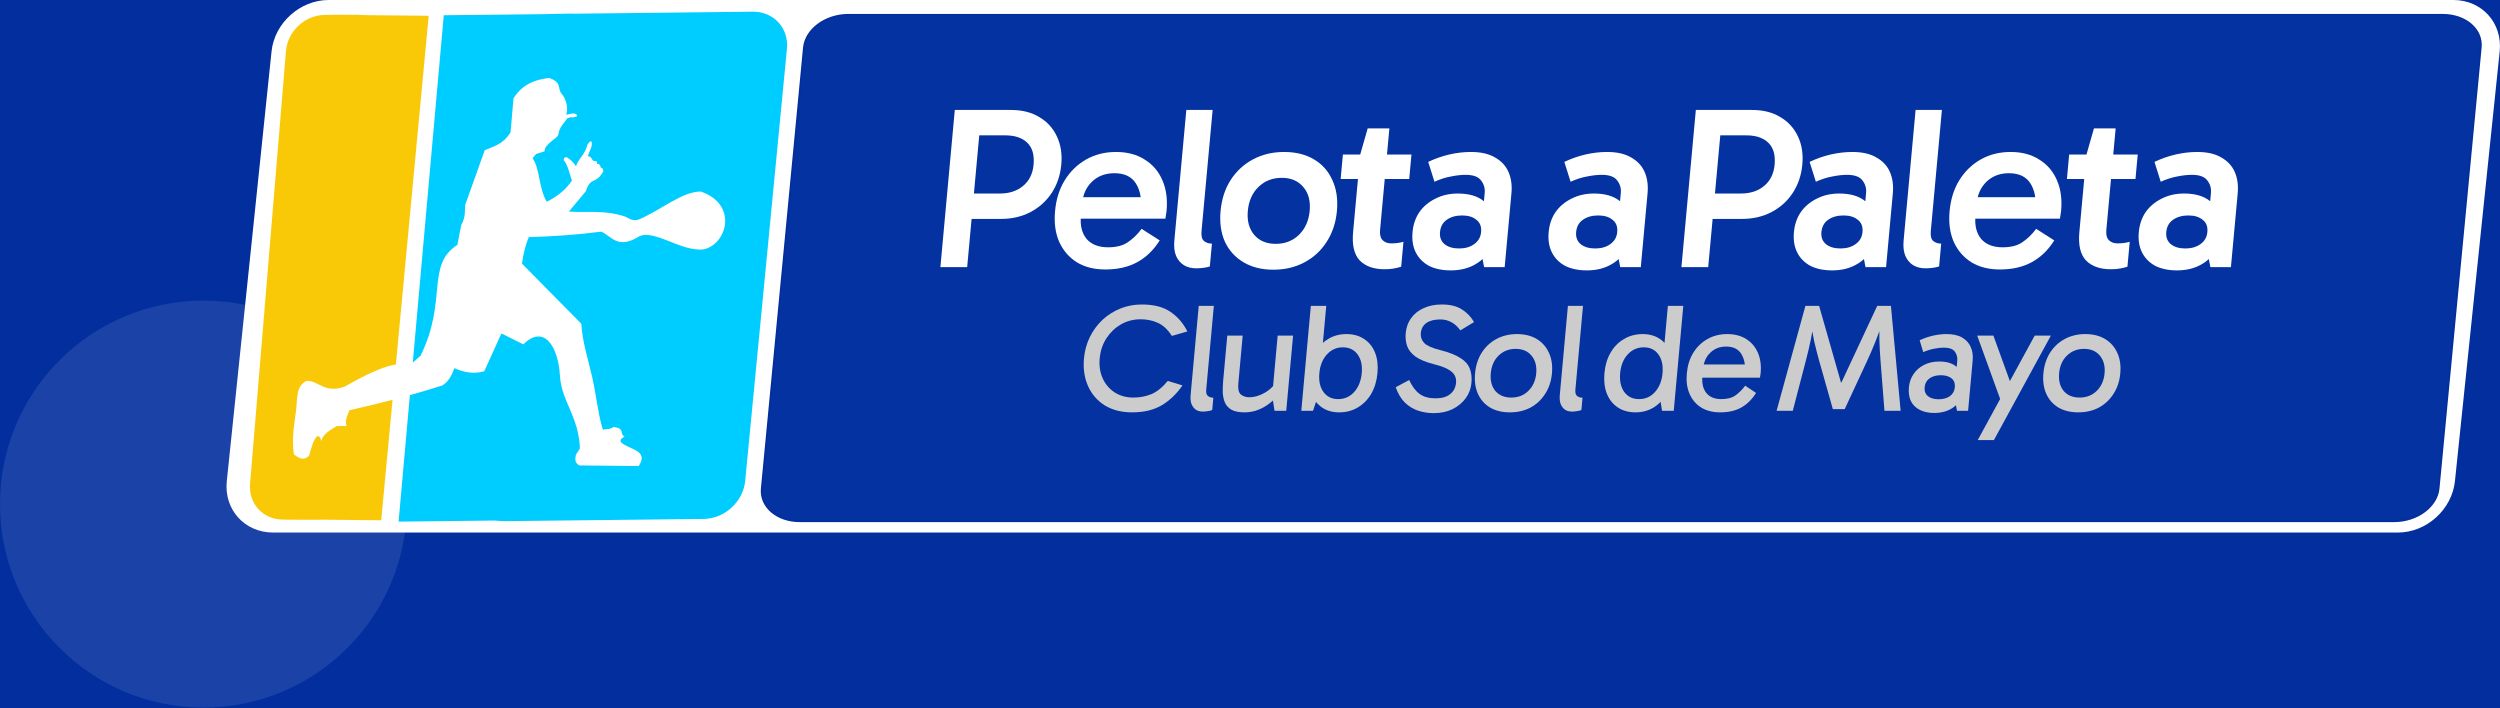
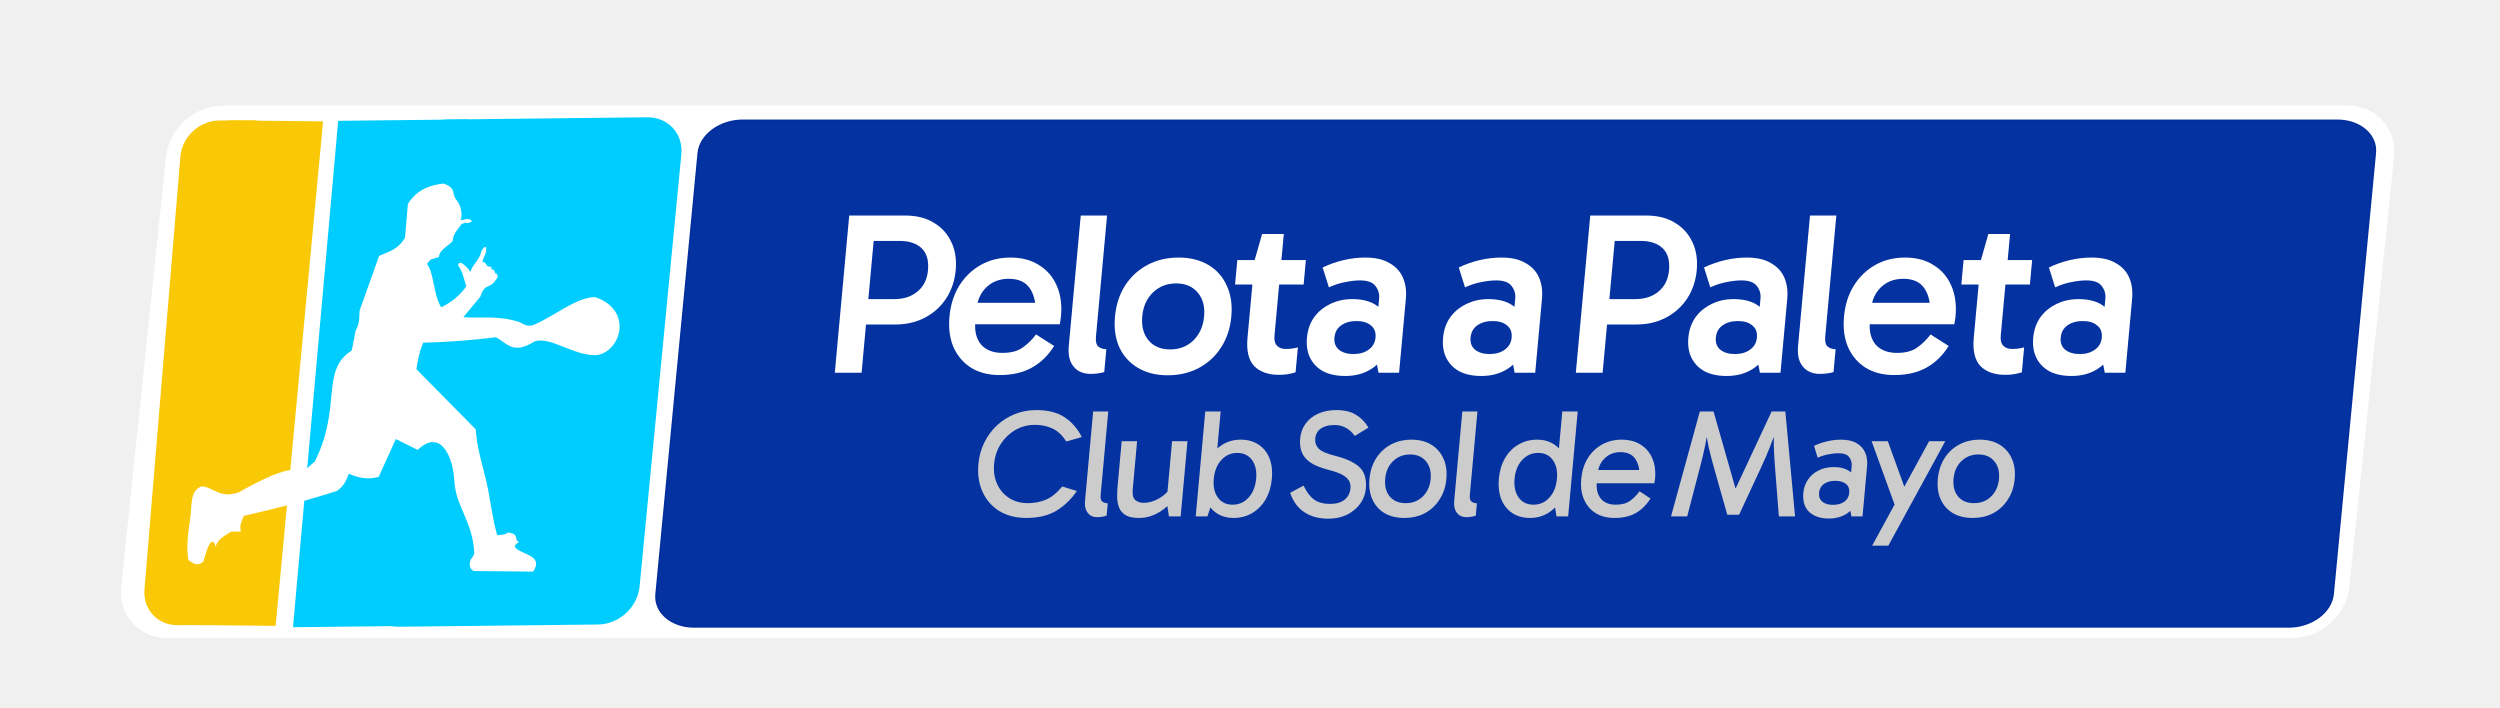
<svg xmlns="http://www.w3.org/2000/svg" width="50.119mm" height="14.186mm" viewBox="0 0 50.119 14.186" version="1.1" id="svg5679">
  <defs id="defs5676">
    <filter style="color-interpolation-filters:sRGB" id="filter1428-7-1-1-9-4-4-9" x="0" y="0" width="1" height="1">
      <feComposite in2="SourceGraphic" operator="arithmetic" k1="5.493" k2="5.965" result="composite1" id="feComposite1414-5-8-1-0-8-0-1" k3="0" k4="0" />
      <feColorMatrix in="composite1" values="1" type="saturate" result="colormatrix1" id="feColorMatrix1416-3-79-08-9-0-6-0" />
      <feFlood flood-opacity="1" flood-color="rgb(255,255,255)" result="flood1" id="feFlood1418-5-2-5-8-4-2-7" />
      <feBlend in="flood1" in2="colormatrix1" mode="multiply" result="blend1" id="feBlend1420-6-0-0-8-2-9-5" />
      <feBlend in2="blend1" mode="screen" result="blend2" id="feBlend1422-2-2-6-5-9-9-8" />
      <feColorMatrix in="blend2" values="1" type="saturate" result="colormatrix2" id="feColorMatrix1424-9-3-4-8-6-0-7" />
      <feComposite in="colormatrix2" in2="SourceGraphic" operator="in" result="fbSourceGraphic" id="feComposite1426-1-7-6-4-1-8-0" />
      <feColorMatrix result="fbSourceGraphicAlpha" in="fbSourceGraphic" values="0 0 0 -1 0 0 0 0 -1 0 0 0 0 -1 0 0 0 0 1 0" id="feColorMatrix1430-2-5-2-3-0-1-4" />
      <feComposite in2="fbSourceGraphic" id="feComposite1432-7-9-5-7-4-3-8" operator="arithmetic" k1="5.493" k2="5.965" result="composite1" in="fbSourceGraphic" k3="0" k4="0" />
      <feColorMatrix id="feColorMatrix1434-0-22-8-1-2-1-0" in="composite1" values="1" type="saturate" result="colormatrix1" />
      <feFlood id="feFlood1436-9-89-62-3-2-1-4" flood-opacity="1" flood-color="rgb(255,255,255)" result="flood1" />
      <feBlend in2="colormatrix1" id="feBlend1438-3-7-8-8-2-0-2" in="flood1" mode="multiply" result="blend1" />
      <feBlend in2="blend1" id="feBlend1440-6-3-4-0-0-3-9" mode="screen" result="blend2" />
      <feColorMatrix id="feColorMatrix1442-0-6-7-9-5-4-6" in="blend2" values="1" type="saturate" result="colormatrix2" />
      <feComposite in2="fbSourceGraphic" id="feComposite1444-6-1-2-7-5-0-1" in="colormatrix2" operator="in" result="composite2" />
    </filter>
  </defs>
  <g id="layer1" transform="translate(6.222217,-2.363186)">
-     <rect style="fill:#022f9d;fill-opacity:1;stroke-width:6.755;stroke-linecap:round;stroke-linejoin:round;stroke-miterlimit:10" id="rect6127" width="54.589" height="18.439" x="-8.008" y="-0.649" ry="1.397" />
-     <circle style="display:inline;opacity:0.1;fill:#ffffff;fill-opacity:1;stroke-width:0.413;stroke-linecap:round;paint-order:stroke fill markers" id="circle3292-3" cx="-2.143" cy="12.469" r="4.079" />
-     <rect style="fill:#ffffff;fill-opacity:1;stroke-width:0.271;stroke-linecap:round;paint-order:stroke fill markers" id="rect18248-9" width="44.669" height="10.734" x="-0.425" y="2.376" ry="1.036" transform="matrix(1,0,-0.1035756,0.9946216,0,0)" />
-     <g id="g35617-1" transform="matrix(0.2660893,0,-0.0024532,0.2660893,-24.59748,-54.37423)" style="fill:#ffffff">
+     <rect style="fill:#ffffff;fill-opacity:1;stroke-width:0.271;stroke-linecap:round;paint-order:stroke fill markers" id="rect18248-9" width="44.669" height="10.734" x="-2.321" y="4.504" ry="1.036" transform="matrix(1,0,-0.1035756,0.9946216,0,0)" />
+     <g id="g35617-1" transform="matrix(0.2660893,0,-0.0024532,0.2660893,-26.71414,-52.25756)" style="fill:#ffffff">
      <g id="g35615-9" transform="matrix(1.388904,0,0,1.388904,-15.02527,-98.15828)">
        <rect style="fill:#0432a1;fill-opacity:1;stroke:#022f9d;stroke-width:0.104;stroke-linecap:round;stroke-linejoin:round" id="rect35601-6" width="90.952" height="27.564" x="125.178" y="225.841" rx="2.225" ry="1.774" transform="matrix(1,0,-0.08605197,0.9962907,0,0)" />
        <g aria-label="Pelota a Paleta" transform="matrix(0.3130509,0,-0.02581495,0.3130509,91.87192,165.759)" id="text35607-9" style="font-size:40px;line-height:1.25;letter-spacing:-1.5px;word-spacing:0px;white-space:pre;shape-inside:url(#rect35643)">
          <path d="m 90.738,220.2 h 5.4 q 2.48,0 3.92,-1.32 1.48,-1.32 1.48,-3.68 0,-2.52 -1.44,-3.8 -1.44,-1.28 -3.92,-1.28 h -5.44 l 0.92,-1.04 v 23.88 h -4.64 v -27.24 h 9.72 q 2.92,0 5.04,1.24 2.16,1.2 3.36,3.36 1.2,2.12 1.2,4.88 0,2.72 -1.2,4.88 -1.2,2.12 -3.36,3.32 -2.16,1.2 -5.04,1.2 h -6 z" style="font-weight:500;font-family:Gabarito;-inkscape-font-specification:'Gabarito Medium'" id="path37159-3" />
          <path d="m 115.636,233.36 q -2.88,0 -5.04,-1.24 -2.16,-1.28 -3.4,-3.56 -1.2,-2.28 -1.2,-5.32 0,-3.08 1.2,-5.36 1.24,-2.32 3.4,-3.6 2.16,-1.28 5.04,-1.28 2.92,0 5.08,1.32 2.2,1.28 3.4,3.6 1.2,2.28 1.2,5.28 0,0.36 -0.04,0.72 0,0.36 -0.04,0.64 h -15.16 v -3.72 h 11.72 l -0.96,2.12 q 0,-2.76 -1.28,-4.52 -1.28,-1.76 -3.88,-1.76 -2.36,0 -3.76,1.48 -1.36,1.44 -1.36,3.84 v 2.12 q 0,2.48 1.36,3.96 1.4,1.44 3.84,1.44 2.2,0 3.4,-0.92 1.24,-0.92 2.12,-2.28 l 3.32,2 q -1.32,2.48 -3.52,3.76 -2.2,1.28 -5.44,1.28 z" style="font-weight:500;font-family:Gabarito;-inkscape-font-specification:'Gabarito Medium'" id="path37161-3" />
          <path d="m 131.336,233.16 q -1.16,0 -2.12,-0.52 -0.96,-0.56 -1.52,-1.6 -0.56,-1.08 -0.56,-2.72 v -22.6 h 4.56 v 20.96 q 0,1.32 0.6,1.76 0.6,0.44 1.4,0.44 v 3.96 q -0.48,0.16 -1.12,0.24 -0.6,0.08 -1.24,0.08 z" style="font-weight:500;font-family:Gabarito;-inkscape-font-specification:'Gabarito Medium'" id="path37163-8" />
          <path d="m 144.756,233.4 q -3,0 -5.28,-1.28 -2.28,-1.28 -3.56,-3.56 -1.24,-2.32 -1.24,-5.32 0,-3.08 1.24,-5.36 1.28,-2.32 3.56,-3.6 2.28,-1.28 5.28,-1.28 3,0 5.28,1.28 2.28,1.28 3.52,3.6 1.28,2.28 1.28,5.36 0,3 -1.28,5.32 -1.24,2.28 -3.52,3.56 -2.28,1.28 -5.28,1.28 z m 0,-4.48 q 2.4,0 3.88,-1.56 1.48,-1.6 1.48,-4.16 0,-2.56 -1.48,-4.12 -1.48,-1.6 -3.88,-1.6 -2.4,0 -3.88,1.56 -1.48,1.56 -1.48,4.16 0,2.56 1.48,4.16 1.48,1.56 3.88,1.56 z" style="font-weight:500;font-family:Gabarito;-inkscape-font-specification:'Gabarito Medium'" id="path37165-0" />
          <path d="m 164.015,233.32 q -2.8,0 -4.44,-1.52 -1.6,-1.56 -1.6,-4.88 v -13.24 -0.24 l 0.88,-4.52 h 3.76 v 17.6 q 0,1.2 0.6,1.76 0.6,0.56 1.56,0.56 0.64,0 1.16,-0.08 0.52,-0.08 0.92,-0.2 v 4.32 q -0.6,0.2 -1.28,0.32 -0.64,0.12 -1.56,0.12 z m -9.04,-15.64 v -4.24 h 11.88 v 4.24 z" style="font-weight:500;font-family:Gabarito;-inkscape-font-specification:'Gabarito Medium'" id="path37167-5" />
          <path d="m 175.515,233.52 q -2.24,0 -3.88,-0.8 -1.6,-0.84 -2.48,-2.32 -0.88,-1.48 -0.88,-3.52 0,-2 0.88,-3.48 0.92,-1.48 2.56,-2.32 1.64,-0.88 3.8,-0.88 2.84,0 4.56,1.28 1.76,1.28 2.4,3.6 l -2.32,-0.16 v -4.84 q 0,-1.2 -0.84,-2.16 -0.8,-0.96 -2.76,-0.96 -1.12,0 -2.48,0.28 -1.36,0.24 -2.8,0.92 l -1.4,-3.44 q 1.68,-0.84 3.52,-1.28 1.88,-0.44 3.72,-0.44 2.6,0 4.28,0.96 1.72,0.92 2.56,2.52 0.84,1.6 0.84,3.68 v 12.8 h -3.56 l -1.04,-3.64 2.28,-0.68 q -0.68,2.4 -2.52,3.64 -1.8,1.24 -4.44,1.24 z m 1.08,-3.8 q 1.6,0 2.56,-0.76 1,-0.76 1,-2.08 0,-1.4 -1,-2.12 -0.96,-0.76 -2.56,-0.76 -1.6,0 -2.6,0.76 -0.96,0.72 -0.96,2.12 0,1.32 0.96,2.08 1,0.76 2.6,0.76 z" style="font-weight:500;font-family:Gabarito;-inkscape-font-specification:'Gabarito Medium'" id="path37169-6" />
          <path d="m 199.103,233.52 q -2.24,0 -3.88,-0.8 -1.6,-0.84 -2.48,-2.32 -0.88,-1.48 -0.88,-3.52 0,-2 0.88,-3.48 0.92,-1.48 2.56,-2.32 1.64,-0.88 3.8,-0.88 2.84,0 4.56,1.28 1.76,1.28 2.4,3.6 l -2.32,-0.16 v -4.84 q 0,-1.2 -0.84,-2.16 -0.8,-0.96 -2.76,-0.96 -1.12,0 -2.48,0.28 -1.36,0.24 -2.8,0.92 l -1.4,-3.44 q 1.68,-0.84 3.52,-1.28 1.88,-0.44 3.72,-0.44 2.6,0 4.28,0.96 1.72,0.92 2.56,2.52 0.84,1.6 0.84,3.68 v 12.8 h -3.56 l -1.04,-3.64 2.28,-0.68 q -0.68,2.4 -2.52,3.64 -1.8,1.24 -4.44,1.24 z m 1.08,-3.8 q 1.6,0 2.56,-0.76 1,-0.76 1,-2.08 0,-1.4 -1,-2.12 -0.96,-0.76 -2.56,-0.76 -1.6,0 -2.6,0.76 -0.96,0.72 -0.96,2.12 0,1.32 0.96,2.08 1,0.76 2.6,0.76 z" style="font-weight:500;font-family:Gabarito;-inkscape-font-specification:'Gabarito Medium'" id="path37171-6" />
          <path d="m 219.145,220.2 h 5.4 q 2.48,0 3.92,-1.32 1.48,-1.32 1.48,-3.68 0,-2.52 -1.44,-3.8 -1.44,-1.28 -3.92,-1.28 h -5.44 l 0.92,-1.04 v 23.88 h -4.64 v -27.24 h 9.72 q 2.92,0 5.04,1.24 2.16,1.2 3.36,3.36 1.2,2.12 1.2,4.88 0,2.72 -1.2,4.88 -1.2,2.12 -3.36,3.32 -2.16,1.2 -5.04,1.2 h -6 z" style="font-weight:500;font-family:Gabarito;-inkscape-font-specification:'Gabarito Medium'" id="path37173-4" />
          <path d="m 241.604,233.52 q -2.24,0 -3.88,-0.8 -1.6,-0.84 -2.48,-2.32 -0.88,-1.48 -0.88,-3.52 0,-2 0.88,-3.48 0.92,-1.48 2.56,-2.32 1.64,-0.88 3.8,-0.88 2.84,0 4.56,1.28 1.76,1.28 2.4,3.6 l -2.32,-0.16 v -4.84 q 0,-1.2 -0.84,-2.16 -0.8,-0.96 -2.76,-0.96 -1.12,0 -2.48,0.28 -1.36,0.24 -2.8,0.92 l -1.4,-3.44 q 1.68,-0.84 3.52,-1.28 1.88,-0.44 3.72,-0.44 2.6,0 4.28,0.96 1.72,0.92 2.56,2.52 0.84,1.6 0.84,3.68 v 12.8 h -3.56 l -1.04,-3.64 2.28,-0.68 q -0.68,2.4 -2.52,3.64 -1.8,1.24 -4.44,1.24 z m 1.08,-3.8 q 1.6,0 2.56,-0.76 1,-0.76 1,-2.08 0,-1.4 -1,-2.12 -0.96,-0.76 -2.56,-0.76 -1.6,0 -2.6,0.76 -0.96,0.72 -0.96,2.12 0,1.32 0.96,2.08 1,0.76 2.6,0.76 z" style="font-weight:500;font-family:Gabarito;-inkscape-font-specification:'Gabarito Medium'" id="path37175-0" />
          <path d="m 257.703,233.16 q -1.16,0 -2.12,-0.52 -0.96,-0.56 -1.52,-1.6 -0.56,-1.08 -0.56,-2.72 v -22.6 h 4.56 v 20.96 q 0,1.32 0.6,1.76 0.6,0.44 1.4,0.44 v 3.96 q -0.48,0.16 -1.12,0.24 -0.6,0.08 -1.24,0.08 z" style="font-weight:500;font-family:Gabarito;-inkscape-font-specification:'Gabarito Medium'" id="path37177-0" />
          <path d="m 270.643,233.36 q -2.88,0 -5.04,-1.24 -2.16,-1.28 -3.4,-3.56 -1.2,-2.28 -1.2,-5.32 0,-3.08 1.2,-5.36 1.24,-2.32 3.4,-3.6 2.16,-1.28 5.04,-1.28 2.92,0 5.08,1.32 2.2,1.28 3.4,3.6 1.2,2.28 1.2,5.28 0,0.36 -0.04,0.72 0,0.36 -0.04,0.64 h -15.16 v -3.72 h 11.72 l -0.96,2.12 q 0,-2.76 -1.28,-4.52 -1.28,-1.76 -3.88,-1.76 -2.36,0 -3.76,1.48 -1.36,1.44 -1.36,3.84 v 2.12 q 0,2.48 1.36,3.96 1.4,1.44 3.84,1.44 2.2,0 3.4,-0.92 1.24,-0.92 2.12,-2.28 l 3.32,2 q -1.32,2.48 -3.52,3.76 -2.2,1.28 -5.44,1.28 z" style="font-weight:500;font-family:Gabarito;-inkscape-font-specification:'Gabarito Medium'" id="path37179-4" />
          <path d="m 289.862,233.32 q -2.8,0 -4.44,-1.52 -1.6,-1.56 -1.6,-4.88 v -13.24 -0.24 l 0.88,-4.52 h 3.76 v 17.6 q 0,1.2 0.6,1.76 0.6,0.56 1.56,0.56 0.64,0 1.16,-0.08 0.52,-0.08 0.92,-0.2 v 4.32 q -0.6,0.2 -1.28,0.32 -0.64,0.12 -1.56,0.12 z m -9.04,-15.64 v -4.24 h 11.88 v 4.24 z" style="font-weight:500;font-family:Gabarito;-inkscape-font-specification:'Gabarito Medium'" id="path37181-6" />
          <path d="m 301.362,233.52 q -2.24,0 -3.88,-0.8 -1.6,-0.84 -2.48,-2.32 -0.88,-1.48 -0.88,-3.52 0,-2 0.88,-3.48 0.92,-1.48 2.56,-2.32 1.64,-0.88 3.8,-0.88 2.84,0 4.56,1.28 1.76,1.28 2.4,3.6 l -2.32,-0.16 v -4.84 q 0,-1.2 -0.84,-2.16 -0.8,-0.96 -2.76,-0.96 -1.12,0 -2.48,0.28 -1.36,0.24 -2.8,0.92 l -1.4,-3.44 q 1.68,-0.84 3.52,-1.28 1.88,-0.44 3.72,-0.44 2.6,0 4.28,0.96 1.72,0.92 2.56,2.52 0.84,1.6 0.84,3.68 v 12.8 h -3.56 l -1.04,-3.64 2.28,-0.68 q -0.68,2.4 -2.52,3.64 -1.8,1.24 -4.44,1.24 z m 1.08,-3.8 q 1.6,0 2.56,-0.76 1,-0.76 1,-2.08 0,-1.4 -1,-2.12 -0.96,-0.76 -2.56,-0.76 -1.6,0 -2.6,0.76 -0.96,0.72 -0.96,2.12 0,1.32 0.96,2.08 1,0.76 2.6,0.76 z" style="font-weight:500;font-family:Gabarito;-inkscape-font-specification:'Gabarito Medium'" id="path37183-2" />
        </g>
        <g aria-label="Club Sol de Mayo" transform="matrix(0.2089805,0,-0.01709204,0.2089805,106.494,197.7959)" id="text35613-6" style="font-size:40px;line-height:1.25;letter-spacing:-1.211px;word-spacing:0px;white-space:pre;shape-inside:url(#rect35645);fill:#cccccc">
          <path d="m 100.796,233.36 q -4.12,0 -7.24,-1.8 -3.08,-1.84 -4.8,-5 -1.72,-3.2 -1.72,-7.2 0,-3.04 1.04,-5.6 1.04,-2.56 2.88,-4.44 1.88,-1.88 4.36,-2.92 2.52,-1.04 5.48,-1.04 4.64,0 7.6,1.92 2.96,1.88 4.84,5.08 l -3.92,1.16 q -1.84,-2.52 -3.96,-3.4 -2.08,-0.92 -4.56,-0.92 -2.76,0 -4.96,1.32 -2.16,1.32 -3.44,3.6 -1.28,2.28 -1.28,5.24 0,2.92 1.28,5.24 1.28,2.28 3.44,3.6 2.2,1.32 4.96,1.32 2.48,0 4.56,-0.88 2.12,-0.92 3.96,-3.44 l 3.92,1.16 q -1.88,3.2 -4.84,5.12 -2.96,1.88 -7.6,1.88 z" style="font-family:Gabarito;-inkscape-font-specification:Gabarito" id="path37204-7" />
          <path d="m 119.145,233.16 q -1.04,0 -1.84,-0.48 -0.8,-0.52 -1.28,-1.48 -0.44,-0.96 -0.44,-2.36 v -23.12 h 3.92 v 21.72 q 0,1.24 0.6,1.68 0.64,0.44 1.44,0.44 v 3.2 q -0.52,0.2 -1.12,0.28 -0.6,0.12 -1.28,0.12 z" style="font-family:Gabarito;-inkscape-font-specification:Gabarito" id="path37206-5" />
          <path d="m 130.015,233.36 q -2.2,0 -3.48,-0.68 -1.28,-0.72 -1.88,-1.88 -0.6,-1.2 -0.8,-2.68 -0.16,-1.48 -0.16,-3.04 v -11.64 h 4 v 12.48 q 0,2.08 0.92,2.8 0.96,0.72 2.24,0.72 1.32,0 2.6,-0.52 1.32,-0.52 2.36,-1.4 1.08,-0.92 1.6,-1.96 v 2.24 h -0.64 v -14.36 h 4 v 19.52 h -3.04 l -0.84,-3.44 1,-0.12 q -1.04,1.24 -2.32,2.16 -1.28,0.88 -2.68,1.36 -1.4,0.44 -2.88,0.44 z" style="font-family:Gabarito;-inkscape-font-specification:Gabarito" id="path37208-6" />
          <path d="m 154.564,233.36 q -2.64,0 -4.6,-1.28 -1.96,-1.28 -3.08,-3.56 -1.08,-2.32 -1.08,-5.36 0,-3.04 1.08,-5.32 1.12,-2.28 3.08,-3.52 1.96,-1.28 4.6,-1.28 2.72,0 4.72,1.28 2.04,1.24 3.16,3.52 1.12,2.28 1.12,5.32 0,3.04 -1.12,5.36 -1.12,2.28 -3.16,3.56 -2,1.28 -4.72,1.28 z m -9.88,-0.4 v -27.24 h 4 v 12.2 h -0.4 v 11.12 h 0.4 l -0.96,3.92 z m 9.28,-3.04 q 2.48,0 4,-1.84 1.52,-1.88 1.52,-4.92 0,-3 -1.52,-4.84 -1.52,-1.84 -4,-1.84 -2.44,0 -3.96,1.84 -1.52,1.84 -1.52,4.88 0,3.04 1.52,4.88 1.52,1.84 3.96,1.84 z" style="font-family:Gabarito;-inkscape-font-specification:Gabarito" id="path37210-9" />
          <path d="m 179.113,233.56 q -2.12,0 -4.12,-0.64 -1.96,-0.64 -3.6,-2.08 -1.64,-1.48 -2.76,-4 l 3.32,-1.88 q 1.4,2.52 3.08,3.64 1.68,1.12 4.2,1.12 2.44,0 3.68,-1.08 1.28,-1.08 1.28,-2.96 0,-1.12 -0.56,-1.96 -0.52,-0.84 -1.88,-1.56 -1.36,-0.72 -3.84,-1.32 -3.12,-0.8 -4.88,-1.96 -1.72,-1.2 -2.4,-2.72 -0.68,-1.56 -0.68,-3.36 0,-2.24 1.04,-3.88 1.04,-1.68 3,-2.6 1.96,-0.96 4.64,-0.96 3.2,0 5.28,1.24 2.08,1.2 3.52,3.32 l -3.36,2.16 q -1.24,-1.52 -2.6,-2.16 -1.32,-0.68 -2.84,-0.68 -2.32,0 -3.56,0.92 -1.2,0.92 -1.2,2.64 0,1.48 1.12,2.56 1.16,1.08 4.48,1.88 3.36,0.84 5.24,2 1.92,1.12 2.68,2.72 0.8,1.56 0.8,3.76 0,2.2 -1.12,3.96 -1.12,1.76 -3.16,2.84 -2.04,1.04 -4.8,1.04 z" style="font-family:Gabarito;-inkscape-font-specification:Gabarito" id="path37212-8" />
          <path d="m 198.862,233.36 q -2.96,0 -5.24,-1.24 -2.24,-1.28 -3.48,-3.56 -1.24,-2.28 -1.24,-5.32 0,-3.08 1.24,-5.36 1.24,-2.28 3.48,-3.56 2.28,-1.28 5.24,-1.28 3,0 5.24,1.28 2.24,1.28 3.48,3.56 1.28,2.28 1.28,5.36 0,3.04 -1.28,5.32 -1.24,2.28 -3.48,3.56 -2.24,1.24 -5.24,1.24 z m 0,-3.84 q 2.68,0 4.28,-1.72 1.64,-1.76 1.64,-4.56 0,-2.84 -1.64,-4.6 -1.6,-1.76 -4.28,-1.76 -2.64,0 -4.28,1.76 -1.6,1.72 -1.6,4.56 0,2.84 1.6,4.6 1.64,1.72 4.28,1.72 z" style="font-family:Gabarito;-inkscape-font-specification:Gabarito" id="path37214-7" />
          <path d="m 214.971,233.16 q -1.04,0 -1.84,-0.48 -0.8,-0.52 -1.28,-1.48 -0.44,-0.96 -0.44,-2.36 v -23.12 h 3.92 v 21.72 q 0,1.24 0.6,1.68 0.64,0.44 1.44,0.44 v 3.2 q -0.52,0.2 -1.12,0.28 -0.6,0.12 -1.28,0.12 z" style="font-family:Gabarito;-inkscape-font-specification:Gabarito" id="path37216-2" />
          <path d="m 231.48,233.36 q -2.68,0 -4.72,-1.28 -2.04,-1.28 -3.16,-3.56 -1.12,-2.32 -1.12,-5.36 0,-3.04 1.12,-5.32 1.12,-2.28 3.16,-3.52 2.04,-1.28 4.72,-1.28 2.64,0 4.6,1.28 1.96,1.24 3.04,3.52 1.12,2.28 1.12,5.32 0,3.04 -1.12,5.36 -1.08,2.28 -3.04,3.56 -1.96,1.28 -4.6,1.28 z m 0.6,-3.44 q 2.48,0 3.96,-1.84 1.52,-1.84 1.52,-4.88 0,-3.04 -1.52,-4.88 -1.48,-1.84 -3.96,-1.84 -2.48,0 -4,1.84 -1.52,1.84 -1.52,4.84 0,3.04 1.52,4.92 1.52,1.84 4,1.84 z m 6.24,3.04 -0.96,-3.92 h 0.4 v -11.12 h -0.4 v -12.2 h 4 v 27.24 z" style="font-family:Gabarito;-inkscape-font-specification:Gabarito" id="path37218-8" />
          <path d="m 253.429,233.36 q -2.84,0 -5,-1.24 -2.16,-1.28 -3.36,-3.56 -1.2,-2.28 -1.2,-5.32 0,-3.08 1.2,-5.36 1.2,-2.28 3.36,-3.56 2.16,-1.28 5,-1.28 2.88,0 5.04,1.28 2.16,1.28 3.36,3.56 1.2,2.28 1.2,5.36 0,0.28 -0.04,0.6 0,0.28 -0.04,0.52 h -15.28 v -3.44 h 12.4 l -1.12,2.32 q 0,-3.04 -1.36,-5 -1.36,-1.96 -4.16,-1.96 -2.48,0 -3.96,1.6 -1.48,1.56 -1.48,4.12 v 2.08 q 0,2.68 1.44,4.28 1.44,1.56 4,1.56 2.36,0 3.64,-1 1.28,-1 2.24,-2.48 l 3,1.88 q -1.36,2.52 -3.52,3.8 -2.12,1.24 -5.36,1.24 z" style="font-family:Gabarito;-inkscape-font-specification:Gabarito" id="path37220-2" />
          <path d="m 268.058,232.96 5,-27.24 h 3.56 l 7.48,19.88 h 0.12 l 7.48,-19.88 h 3.56 l 5,27.24 h -4.2 l -2.2,-12.96 q -0.48,-2.8 -0.8,-5.52 -0.32,-2.76 -0.4,-5.52 h 1 q -0.72,3.32 -1.52,5.84 -0.76,2.52 -1.76,5.2 l -4.68,12.52 h -3.08 l -4.68,-12.52 q -1,-2.72 -1.8,-5.2 -0.76,-2.52 -1.48,-5.84 h 1 q -0.08,2.76 -0.4,5.52 -0.32,2.72 -0.8,5.52 l -2.2,12.96 z" style="font-family:Gabarito;-inkscape-font-specification:Gabarito" id="path37222-9" />
          <path d="m 309.127,233.52 q -2.28,0 -3.92,-0.8 -1.64,-0.8 -2.52,-2.28 -0.84,-1.52 -0.84,-3.6 0,-1.92 0.88,-3.4 0.88,-1.52 2.52,-2.4 1.64,-0.88 3.88,-0.88 2.8,0 4.48,1.28 1.72,1.24 2.4,3.44 h -2.24 v -5 q 0,-1.24 -0.84,-2.28 -0.84,-1.04 -2.96,-1.04 -1.12,0 -2.48,0.28 -1.32,0.24 -2.76,0.88 l -1.2,-3.08 q 1.64,-0.8 3.4,-1.2 1.76,-0.4 3.44,-0.4 2.52,0 4.16,0.92 1.64,0.92 2.44,2.48 0.8,1.52 0.8,3.44 v 13.08 h -2.88 l -1,-3.56 2.12,-0.6 q -0.72,2.36 -2.56,3.56 -1.84,1.16 -4.32,1.16 z m 0.72,-3.56 q 1.76,0 2.84,-0.8 1.08,-0.84 1.08,-2.32 0,-1.52 -1.08,-2.32 -1.08,-0.8 -2.84,-0.8 -1.76,0 -2.84,0.8 -1.08,0.8 -1.08,2.32 0,1.48 1.08,2.32 1.08,0.8 2.84,0.8 z" style="font-family:Gabarito;-inkscape-font-specification:Gabarito" id="path37224-9" />
          <path d="m 326.077,230.48 -7.72,-17.04 h 4.2 l 6.84,15.08 z m -5.12,10.08 12.32,-27.12 h 4.2 l -12.32,27.12 z" style="font-family:Gabarito;-inkscape-font-specification:Gabarito" id="path37226-6" />
          <path d="m 346.386,233.36 q -2.96,0 -5.24,-1.24 -2.24,-1.28 -3.48,-3.56 -1.24,-2.28 -1.24,-5.32 0,-3.08 1.24,-5.36 1.24,-2.28 3.48,-3.56 2.28,-1.28 5.24,-1.28 3,0 5.24,1.28 2.24,1.28 3.48,3.56 1.28,2.28 1.28,5.36 0,3.04 -1.28,5.32 -1.24,2.28 -3.48,3.56 -2.24,1.24 -5.24,1.24 z m 0,-3.84 q 2.68,0 4.28,-1.72 1.64,-1.76 1.64,-4.56 0,-2.84 -1.64,-4.6 -1.6,-1.76 -4.28,-1.76 -2.64,0 -4.28,1.76 -1.6,1.72 -1.6,4.56 0,2.84 1.6,4.6 1.64,1.72 4.28,1.72 z" style="font-family:Gabarito;-inkscape-font-specification:Gabarito" id="path37228-0" />
        </g>
      </g>
    </g>
-     <g id="g35635-2" transform="matrix(0.1723699,0.05005258,-0.05005258,0.1723699,-265.1271,-212.4071)" style="font-size:40px;line-height:1.25;letter-spacing:0px;word-spacing:0px;white-space:pre;shape-inside:url(#rect1904-74);fill:#3996c6">
+     <g id="g35635-2" transform="matrix(0.1723699,0.05005258,-0.05005258,0.1723699,-267.2438,-210.2904)" style="font-size:40px;line-height:1.25;letter-spacing:0px;word-spacing:0px;white-space:pre;shape-inside:url(#rect1904-74);fill:#3996c6">
      <g id="g35633-7" transform="translate(-1583.976,-144.4505)">
        <g id="g35629-6" transform="translate(238.5454,69.20493)">
          <path d="m 3112.406,809.91 13.809,-4.176 10.926,55.723 -13.809,4.176 z" style="fill:#00cdff;fill-opacity:1;fill-rule:nonzero;stroke:none" id="path35619-1" />
          <path d="m 3124.137,806.352 21.301,-6.446 c 2.238,-0.676 4.394,0.629 4.824,2.93 l 8.976,47.629 c 0.434,2.301 -1.023,4.695 -3.261,5.375 l -21.301,6.445 c -2.242,0.676 -4.395,-0.629 -4.828,-2.93 l -8.973,-47.628 c -0.434,-2.301 1.02,-4.7 3.262,-5.375 z" style="fill:#00cdff;fill-opacity:1;fill-rule:nonzero;stroke:none" id="path35621-3" />
          <g id="g35627-2" style="fill:#f9c907;fill-opacity:1">
            <path d="m 3100.66,813.273 10.145,-2.835 10.621,55.593 -10.149,2.836 z" style="fill:#f9c907;fill-opacity:1;fill-rule:nonzero;stroke:none" id="path35623-1" />
            <path d="m 3099.656,813.574 3.449,-1.019 c 2.137,-0.633 4.215,0.617 4.661,2.8 l 9.625,47.547 c 0.445,2.188 -0.922,4.457 -3.059,5.09 l -3.449,1.02 c -2.141,0.633 -4.219,-0.617 -4.66,-2.805 l -9.629,-47.543 c -0.442,-2.187 0.926,-4.457 3.062,-5.09 z" style="fill:#f9c907;fill-opacity:1;fill-rule:nonzero;stroke:none" id="path35625-5" />
          </g>
        </g>
        <path style="fill:#ffffff;stroke:none;stroke-width:0.013;stroke-linecap:butt;stroke-linejoin:miter;stroke-miterlimit:4;stroke-dasharray:none;stroke-opacity:1;filter:url(#filter1428-7-1-1-9-4-4-9)" d="M 0.04,0.621 0.214,0.492 c 0.167,0.246 0.277,-0.037 0.29,-0.362 0.007,-0.182 0.05,-0.298 0.09,-0.445 0.02,-0.073 0.041,-0.151 0.055,-0.251 0.007,-0.05 0.012,-0.105 0.014,-0.167 9.8445e-4,-0.031 -0.03,-0.063 -0.033,-0.098 -0.003,-0.036 -0.011,-0.081 0.029,-0.114 l 0.471,-0.007 c 0.086,0.192 -0.083,0.196 -0.14,0.282 -0.015,0.037 0.012,0.05 0.028,0.069 -0.034,0.016 -0.008,0.074 -0.048,0.099 -0.012,0.008 -0.026,0.007 -0.038,0.016 -0.024,-0.031 -0.057,-0.026 -0.087,-0.034 -0.04,0.2 -0.052,0.411 -0.084,0.621 -0.032,0.209 -0.078,0.417 -0.087,0.636 L 0.203,1.45 c 0.01,0.113 0.027,0.22 0.054,0.315 0.188,0.008 0.37,0.026 0.576,0.065 C 0.916,1.771 0.96,1.63 1.114,1.757 1.232,1.892 1.459,1.585 1.646,1.621 1.832,1.684 1.918,2.157 1.621,2.307 1.472,2.306 1.301,2.083 1.131,1.975 1.082,1.951 1.055,1.985 1.024,2.008 0.856,2.092 0.723,2.052 0.575,2.068 l 0.135,0.243 c 0.015,0.074 0.033,0.108 0.066,0.127 0.036,0.022 0.057,0.067 0.073,0.11 -0.008,0.06 -0.022,0.035 -0.022,0.035 0.004,0.011 -0.008,0.063 -0.029,0.05 0.003,0.038 -0.003,0.032 -0.025,0.037 -0.019,0.005 -0.009,0.047 -0.048,0.057 l 0.03,0.115 c 0.008,0.081 -0.01,0.073 -0.033,0.021 C 0.703,2.739 0.644,2.689 0.632,2.605 0.609,2.657 0.584,2.69 0.559,2.713 0.545,2.715 0.534,2.711 0.534,2.679 0.566,2.623 0.58,2.521 0.599,2.435 0.546,2.32 0.477,2.242 0.399,2.185 0.333,2.356 0.348,2.565 0.287,2.702 l 0.028,0.05 0.067,0.031 c -0.001,0.092 0.106,0.156 0.109,0.198 0.006,0.089 0.047,0.137 0.071,0.196 0.016,-0.004 0.029,0.026 0.035,0.007 0.014,0.003 0.045,0.008 0.044,0.024 -0.017,0.049 -0.069,0.009 -0.088,0.012 0.018,0.066 0.003,0.178 -0.035,0.245 -0.039,0.068 0.007,0.131 -0.099,0.189 C 0.331,3.639 0.213,3.6 0.135,3.412 L 0.112,3.01 C 0.053,2.864 -0.022,2.843 -0.093,2.796 L -0.248,2.146 c -0.004,-0.075 0.005,-0.14 -0.031,-0.237 l -0.031,-0.237 c -0.252,-0.241 -0.075,-0.665 -0.293,-1.319 -0.049,-0.054 -0.046,-0.092 -0.129,-0.102 -0.107,0.036 -0.325,-0.137 -0.472,-0.262 -0.157,-0.085 -0.204,0.068 -0.3,0.069 -0.088,-0.058 -0.073,-0.205 -0.086,-0.361 -0.013,-0.15 -0.036,-0.338 -0.016,-0.514 0.037,-0.039 0.074,-0.081 0.12,-0.015 0.019,0.097 0.037,0.205 0.066,0.234 0.022,-0.001 0.027,-0.032 0.03,-0.061 0.016,0.093 0.073,0.13 0.123,0.18 l 0.078,0.001 c -0.015,0.071 0.008,0.125 0.023,0.187 0.246,0.083 0.485,0.174 0.738,0.295 0.053,0.051 0.075,0.125 0.095,0.205 0.072,-0.048 0.149,-0.074 0.237,-0.037 z" id="path35631-9" transform="matrix(13.5178,-3.918672,-2.619822,-9.037301,3368.131,917.2227)" />
      </g>
    </g>
  </g>
</svg>
